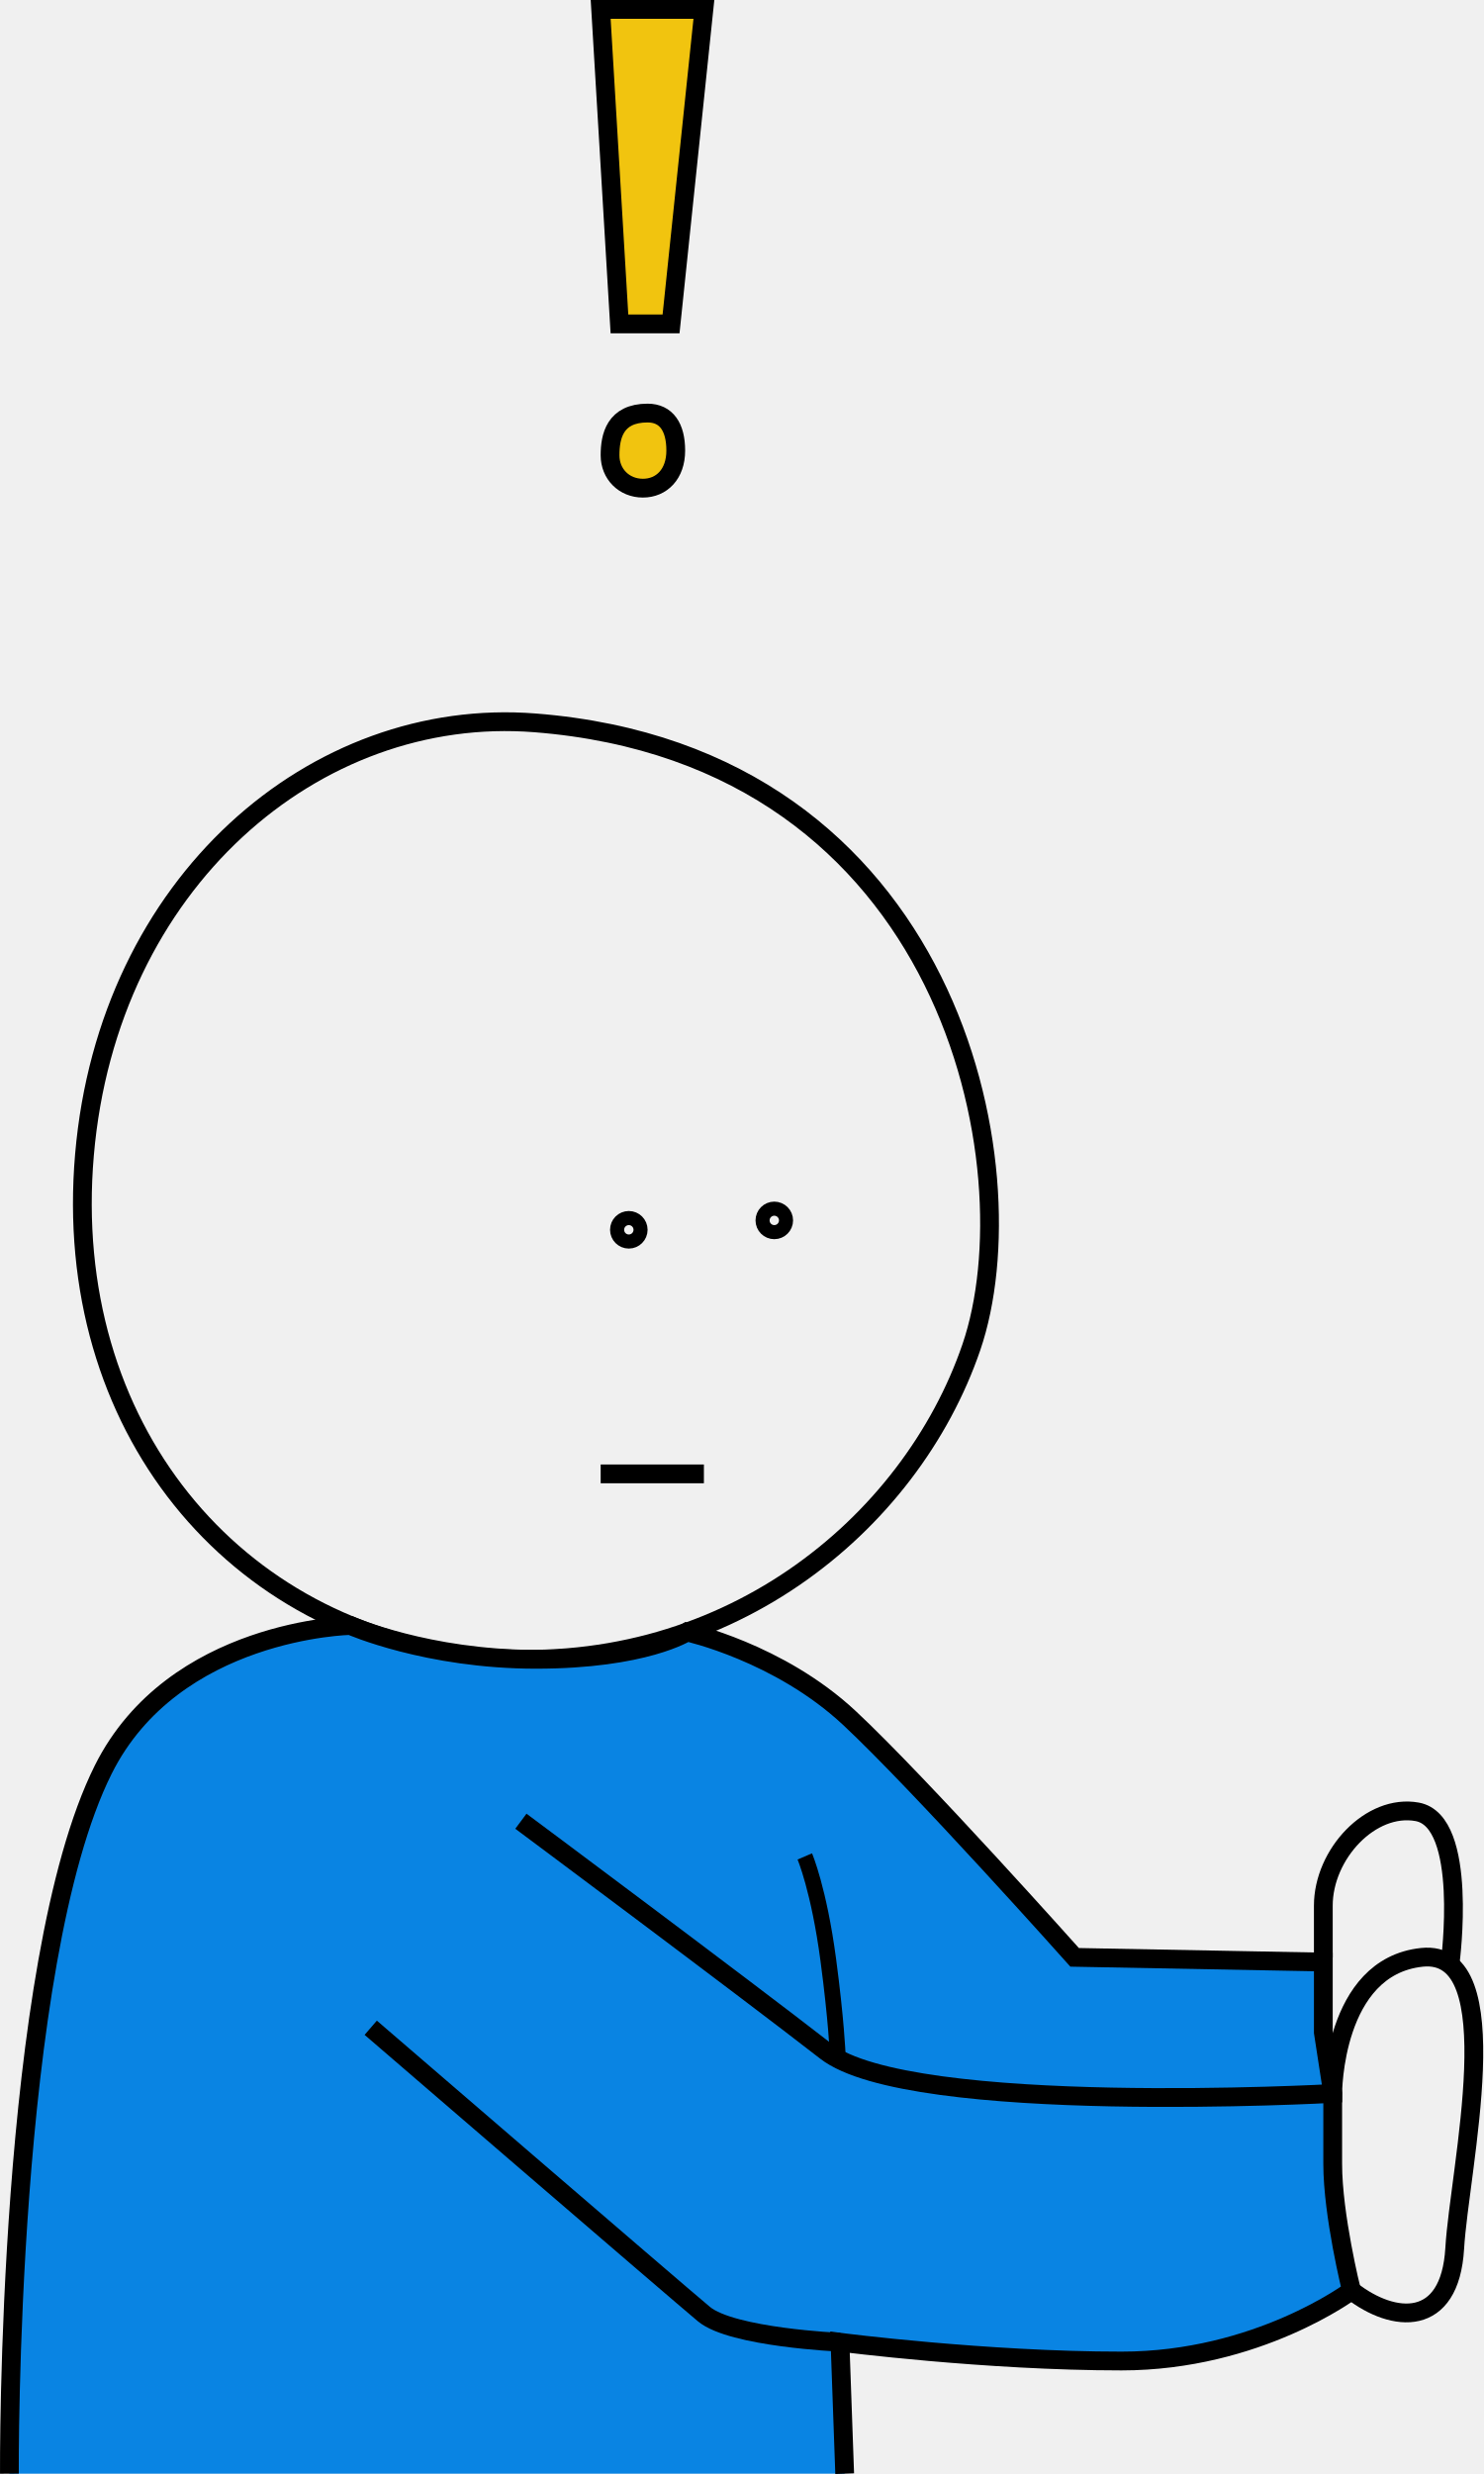
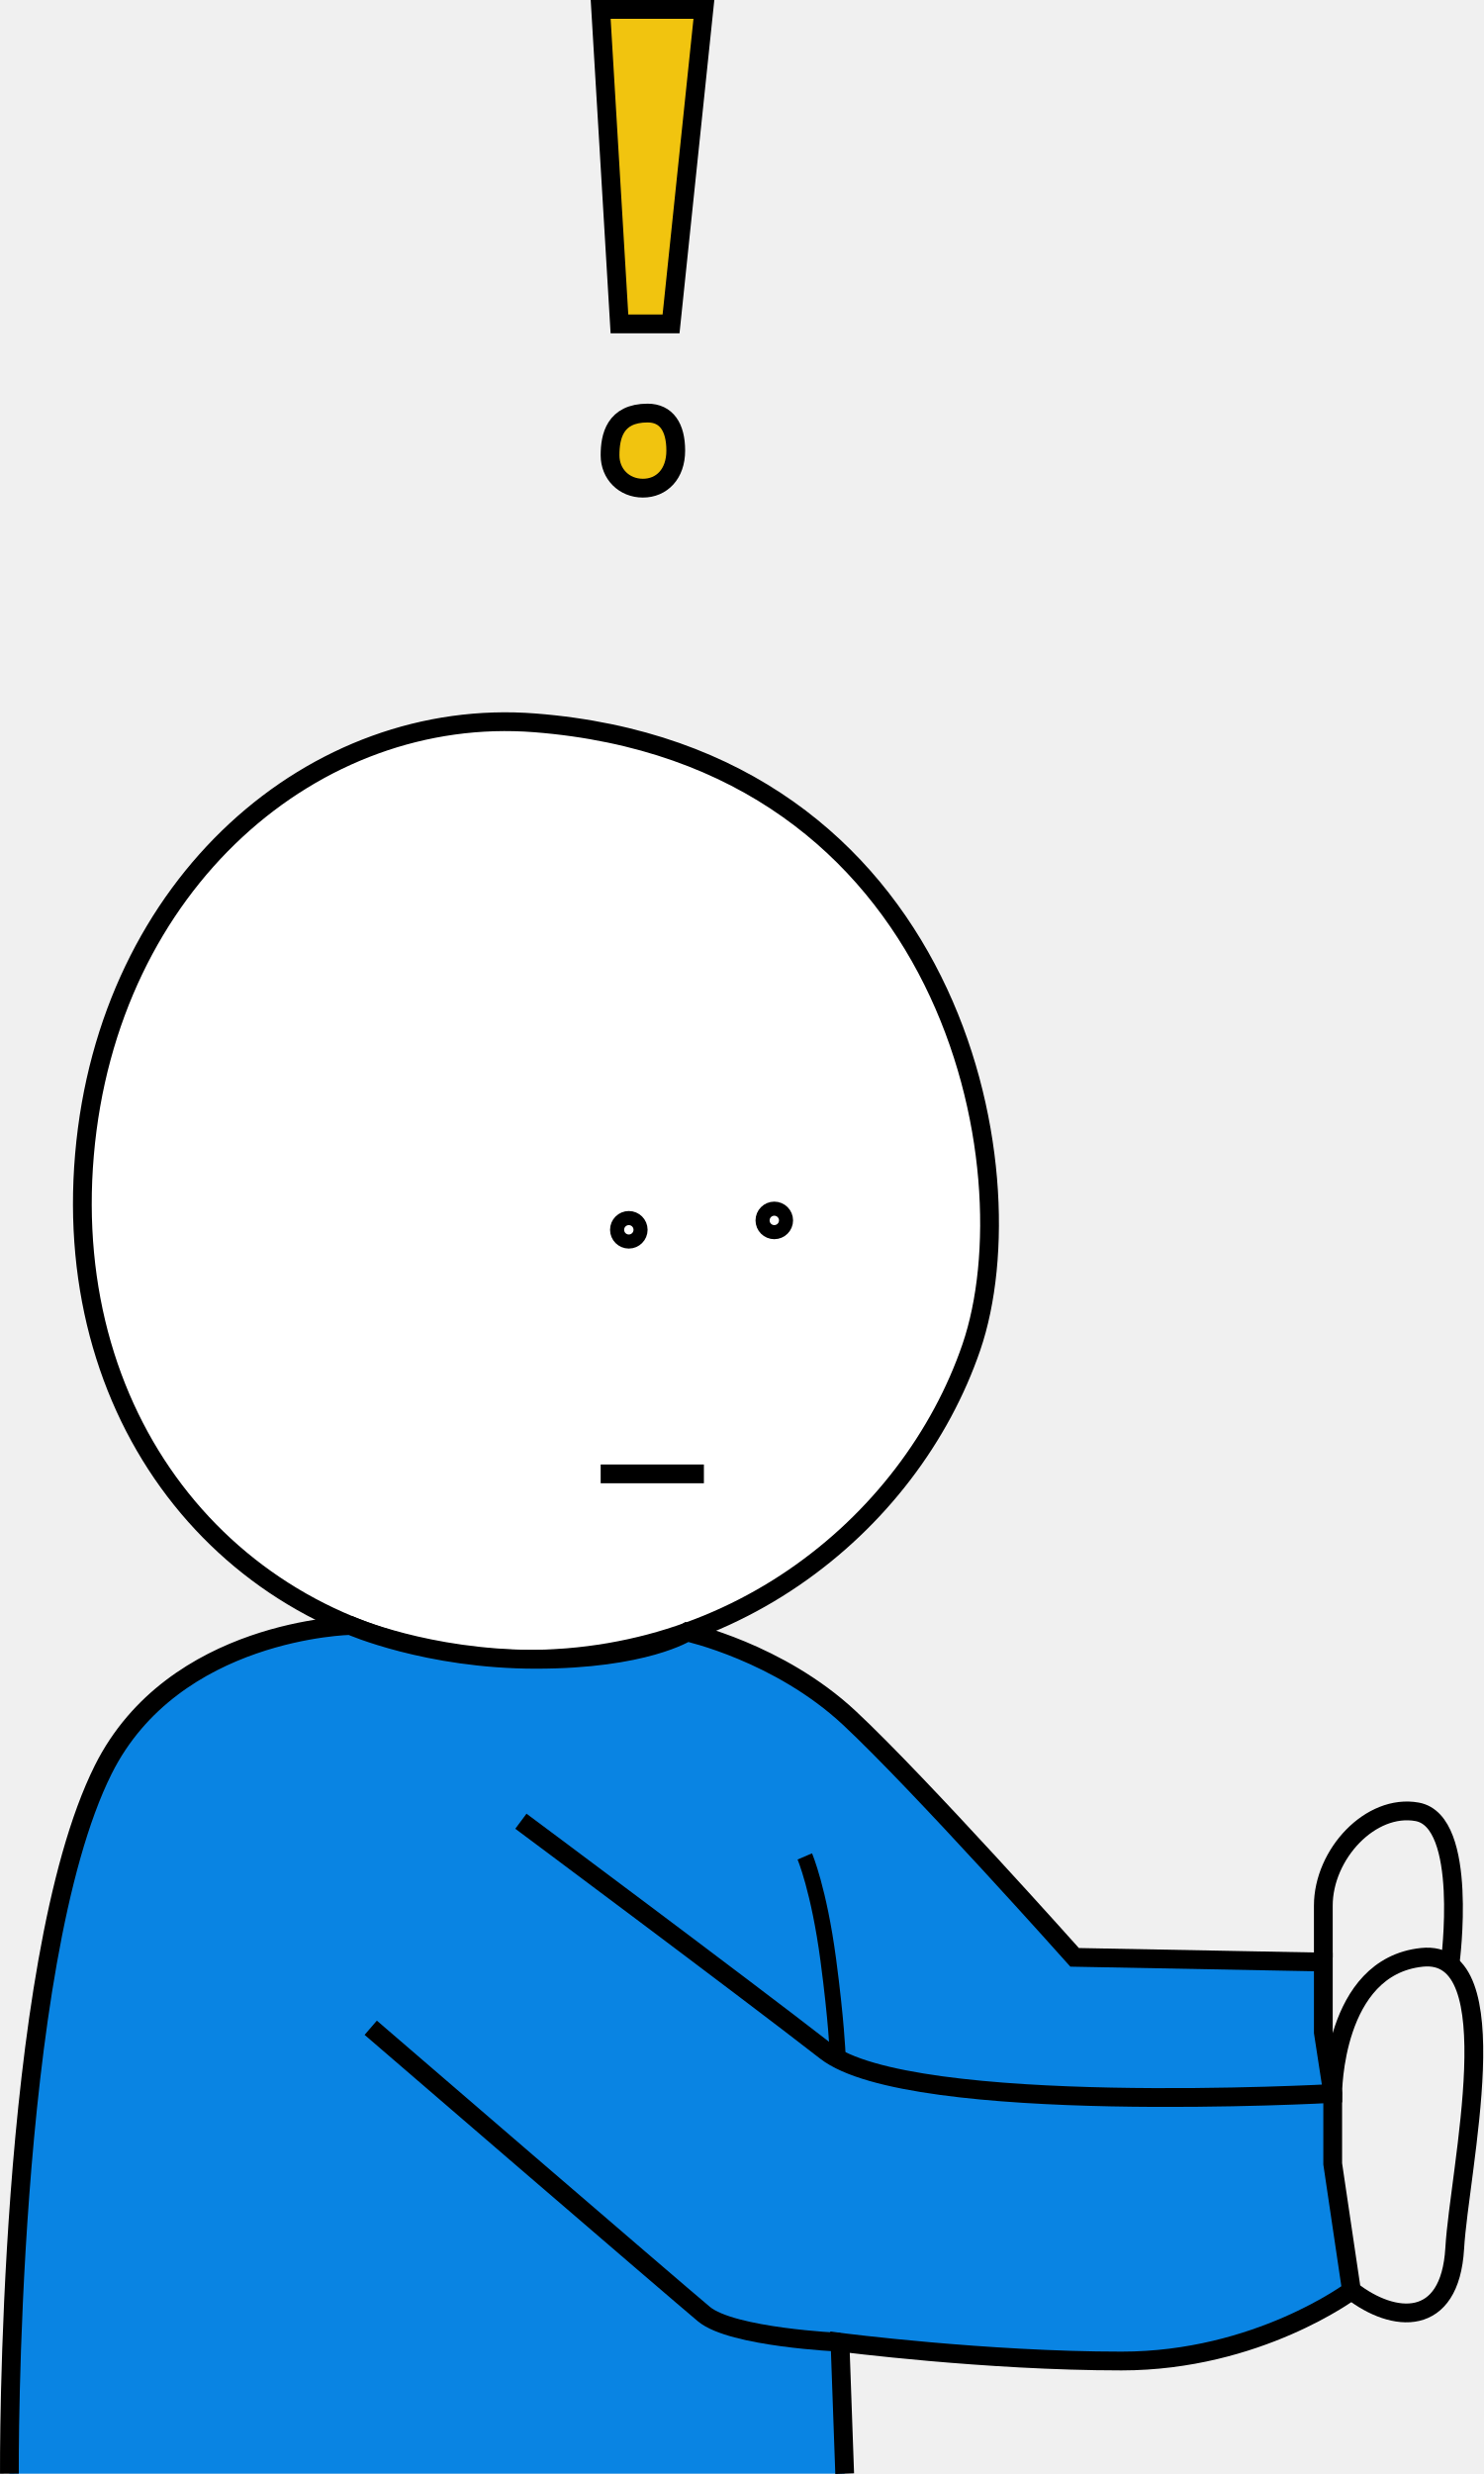
<svg xmlns="http://www.w3.org/2000/svg" enable-background="new 0 0 316.073 527.071" viewBox="0 0 316.073 527.071">
  <g stroke="#000" stroke-miterlimit="10">
-     <g fill="none">
-       <path d="m114.003 154c-46.866-3.686-91 34-96 92s32 102 84 107 92-28 105-66-4-126-93-133z" stroke-width="4" />
-       <circle cx="165.003" cy="260" r="1.5" stroke-width="5" />
-       <circle cx="134.003" cy="262" r="1.5" stroke-width="5" />
-       <path d="m150.003 314h-22" stroke-width="4" />
-     </g>
-     <path d="m2.003 527s-.678-108.643 20-150c15-30 52.668-30.698 52.668-30.698s16.332 7.201 39.542 7.201 32.188-5.81 32.188-5.81 19.602 4.307 34.602 18.307 48 51 48 51l53 1v15s2 13 2 13 0 4 0 15 4 27 4 27-20 15-49 15-60-4-60-4l1 28" fill="#0984e3" stroke-width="4" />
+     <path d="m114.003 154c-46.866-3.686-91 34-96 92s32 102 84 107 92-28 105-66-4-126-93-133z" fill="#fff" stroke-width="4" />
+     <circle cx="165.003" cy="260" fill="none" r="1.5" stroke-width="5" />
+     <circle cx="134.003" cy="262" fill="none" r="1.5" stroke-width="5" />
+     <path d="m150.003 314h-22" fill="none" stroke-width="4" />
+     <path d="m2.003 527s-.678-108.643 20-150c15-30 52.668-30.698 52.668-30.698s16.332 7.201 39.542 7.201 32.188-5.81 32.188-5.81 19.602 4.307 34.602 18.307 48 51 48 51l53 1v15l2 13v15s4 27 4 27-20 15-49 15-60-4-60-4l1 28" fill="#0984e3" stroke-width="4" />
    <path d="m179.003 499s-23-1-29-6-71-61-71-61" fill="none" stroke-width="4" />
    <path d="m178.503 437.5s-.282-7.114-2-20c-2-15-5-22-5-22" fill="none" stroke-width="3.353" />
-     <path d="m288.003 488c9 7 21 8 22-9s12-64-7-62-19 29-19 29-90 5-108-9-65-49-65-49" fill="none" stroke-width="4" />
-     <path d="m309.051 418s3.951-30-7.049-32c-9.888-1.798-20 9-20 20s0 11 0 11" fill="none" stroke-width="4" />
-     <path d="m150.003 2h-22l4 67h11z" fill="#f1c40f" stroke-width="4" />
-     <path d="m138.003 88c-7 0-8 5-8 9s3 7 7 7 7-3 7-8-2-8-6-8z" fill="#f1c40f" stroke-width="4" />
+     <g stroke-width="4">
+       <path d="m288.003 488c9 7 21 8 22-9s12-64-7-62-19 29-19 29-90 5-108-9-65-49-65-49" fill="none" />
+       <path d="m309.051 418s3.951-30-7.049-32c-9.888-1.798-20 9-20 20s0 11 0 11" fill="none" />
+       <path d="m150.003 2h-22l4 67h11z" fill="#f1c40f" />
+       <path d="m138.003 88c-7 0-8 5-8 9s3 7 7 7 7-3 7-8-2-8-6-8z" fill="#f1c40f" />
+     </g>
  </g>
</svg>
